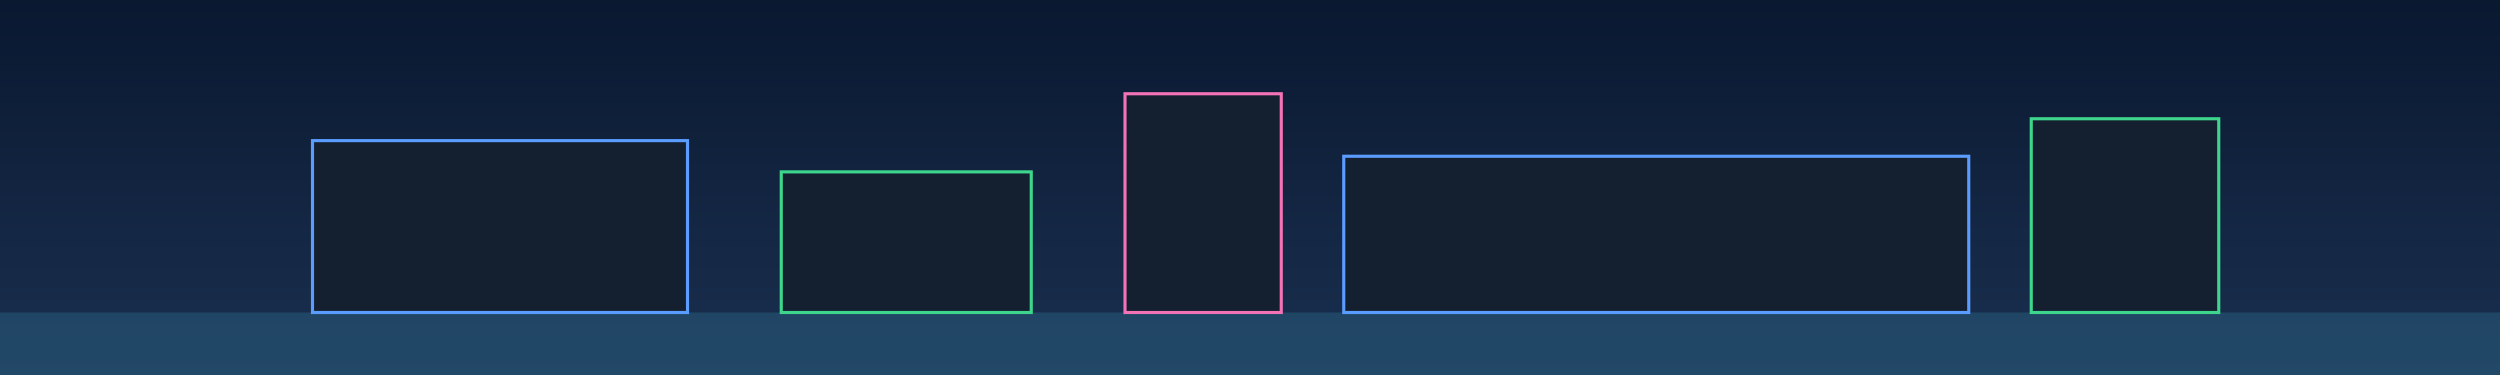
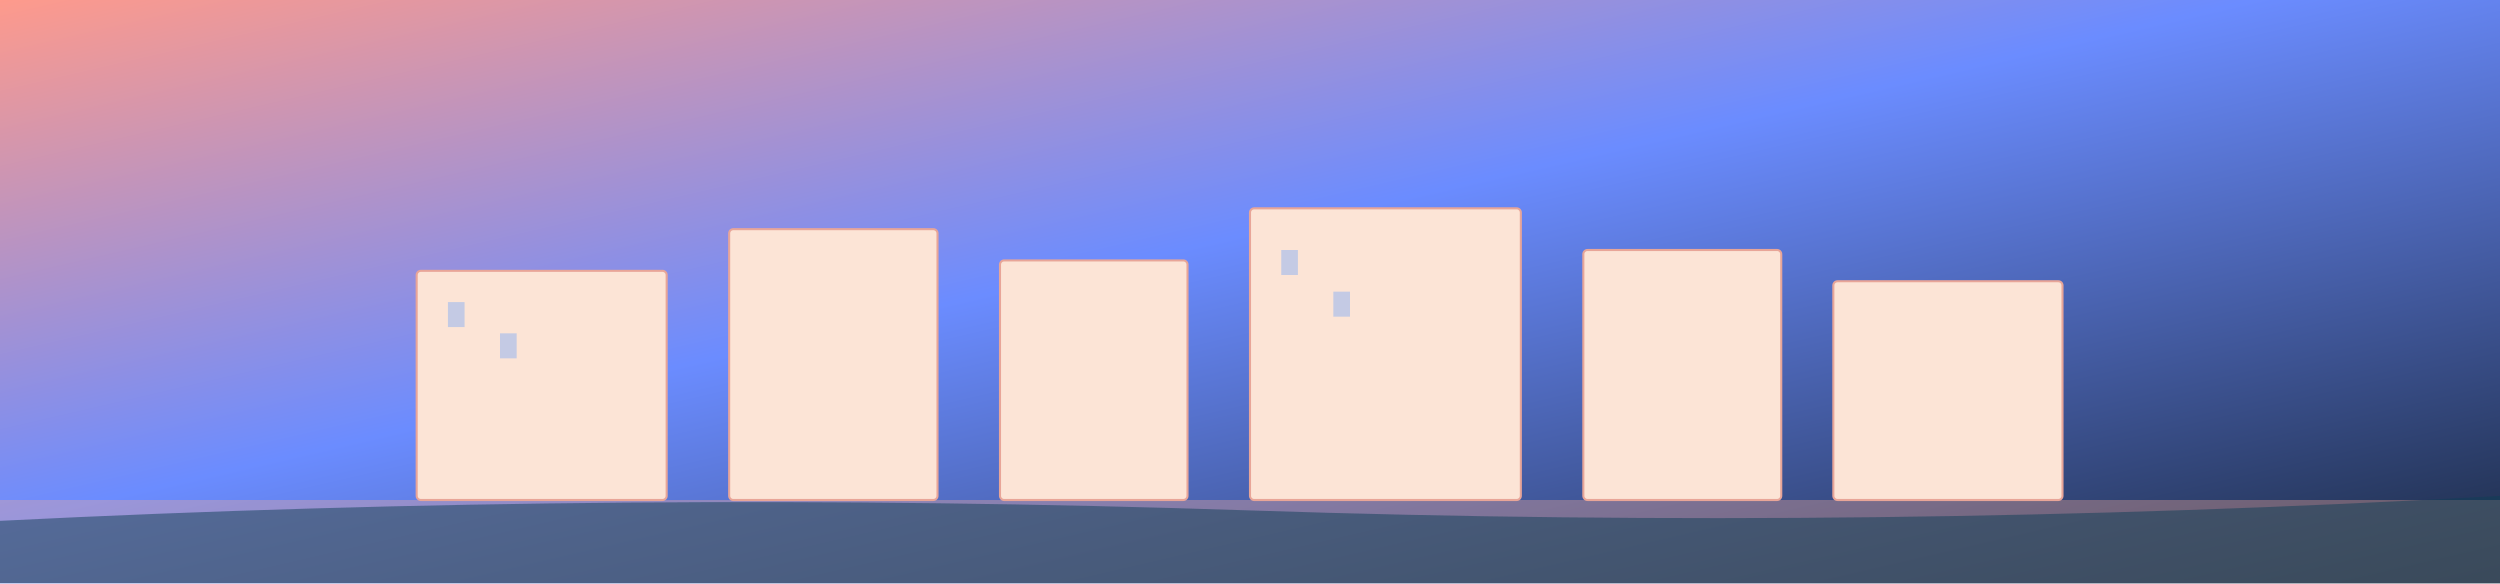
- <svg xmlns="http://www.w3.org/2000/svg" viewBox="0 0 800 120" preserveAspectRatio="xMidYMax slice" aria-hidden="true">
+ <svg xmlns="http://www.w3.org/2000/svg" viewBox="0 0 1200 280" preserveAspectRatio="xMidYMax slice" aria-hidden="true">
  <defs>
-     <linearGradient id="m" x1="0" y1="0" x2="0" y2="1">
-       <stop offset="0%" stop-color="#0a1830" />
-       <stop offset="100%" stop-color="#1a3050" />
+     <linearGradient id="mia-sky" x1="0" y1="0" x2="1" y2="1">
+       <stop offset="0%" stop-color="#ff9a8b" />
+       <stop offset="45%" stop-color="#6b8cff" />
+       <stop offset="100%" stop-color="#1a2840" />
    </linearGradient>
  </defs>
-   <rect width="800" height="120" fill="url(#m)" />
-   <rect x="0" y="100" width="800" height="20" fill="#2a6080" opacity="0.5" />
-   <rect x="100" y="45" width="120" height="55" fill="#142030" stroke="#5b9cff" />
-   <rect x="250" y="55" width="80" height="45" fill="#142030" stroke="#3dd68c" />
-   <rect x="360" y="30" width="50" height="70" fill="#142030" stroke="#f472b6" />
-   <rect x="430" y="50" width="200" height="50" fill="#142030" stroke="#5b9cff" />
-   <rect x="650" y="38" width="60" height="62" fill="#142030" stroke="#3dd68c" />
+   <rect width="1200" height="280" fill="url(#mia-sky)" />
+   <rect x="0" y="240" width="1200" height="40" fill="#f4a896" opacity="0.35" />
+   <g fill="#fce4d6" stroke="#e8a598">
+     <rect x="200" y="130" width="120" height="110" rx="2" />
+     <rect x="350" y="110" width="100" height="130" rx="2" />
+     <rect x="480" y="125" width="90" height="115" rx="2" />
+     <rect x="600" y="100" width="130" height="140" rx="2" />
+     <rect x="760" y="120" width="95" height="120" rx="2" />
+     <rect x="880" y="135" width="110" height="105" rx="2" />
+   </g>
+   <g fill="#5b9cff" opacity="0.35">
+     <rect x="215" y="145" width="8" height="12" />
+     <rect x="240" y="160" width="8" height="12" />
+     <rect x="615" y="120" width="8" height="12" />
+     <rect x="640" y="140" width="8" height="12" />
+   </g>
+   <path d="M0 250 Q300 235 600 245 T1200 238 L1200 280 L0 280 Z" fill="#0d3d56" opacity="0.5" />
</svg>
